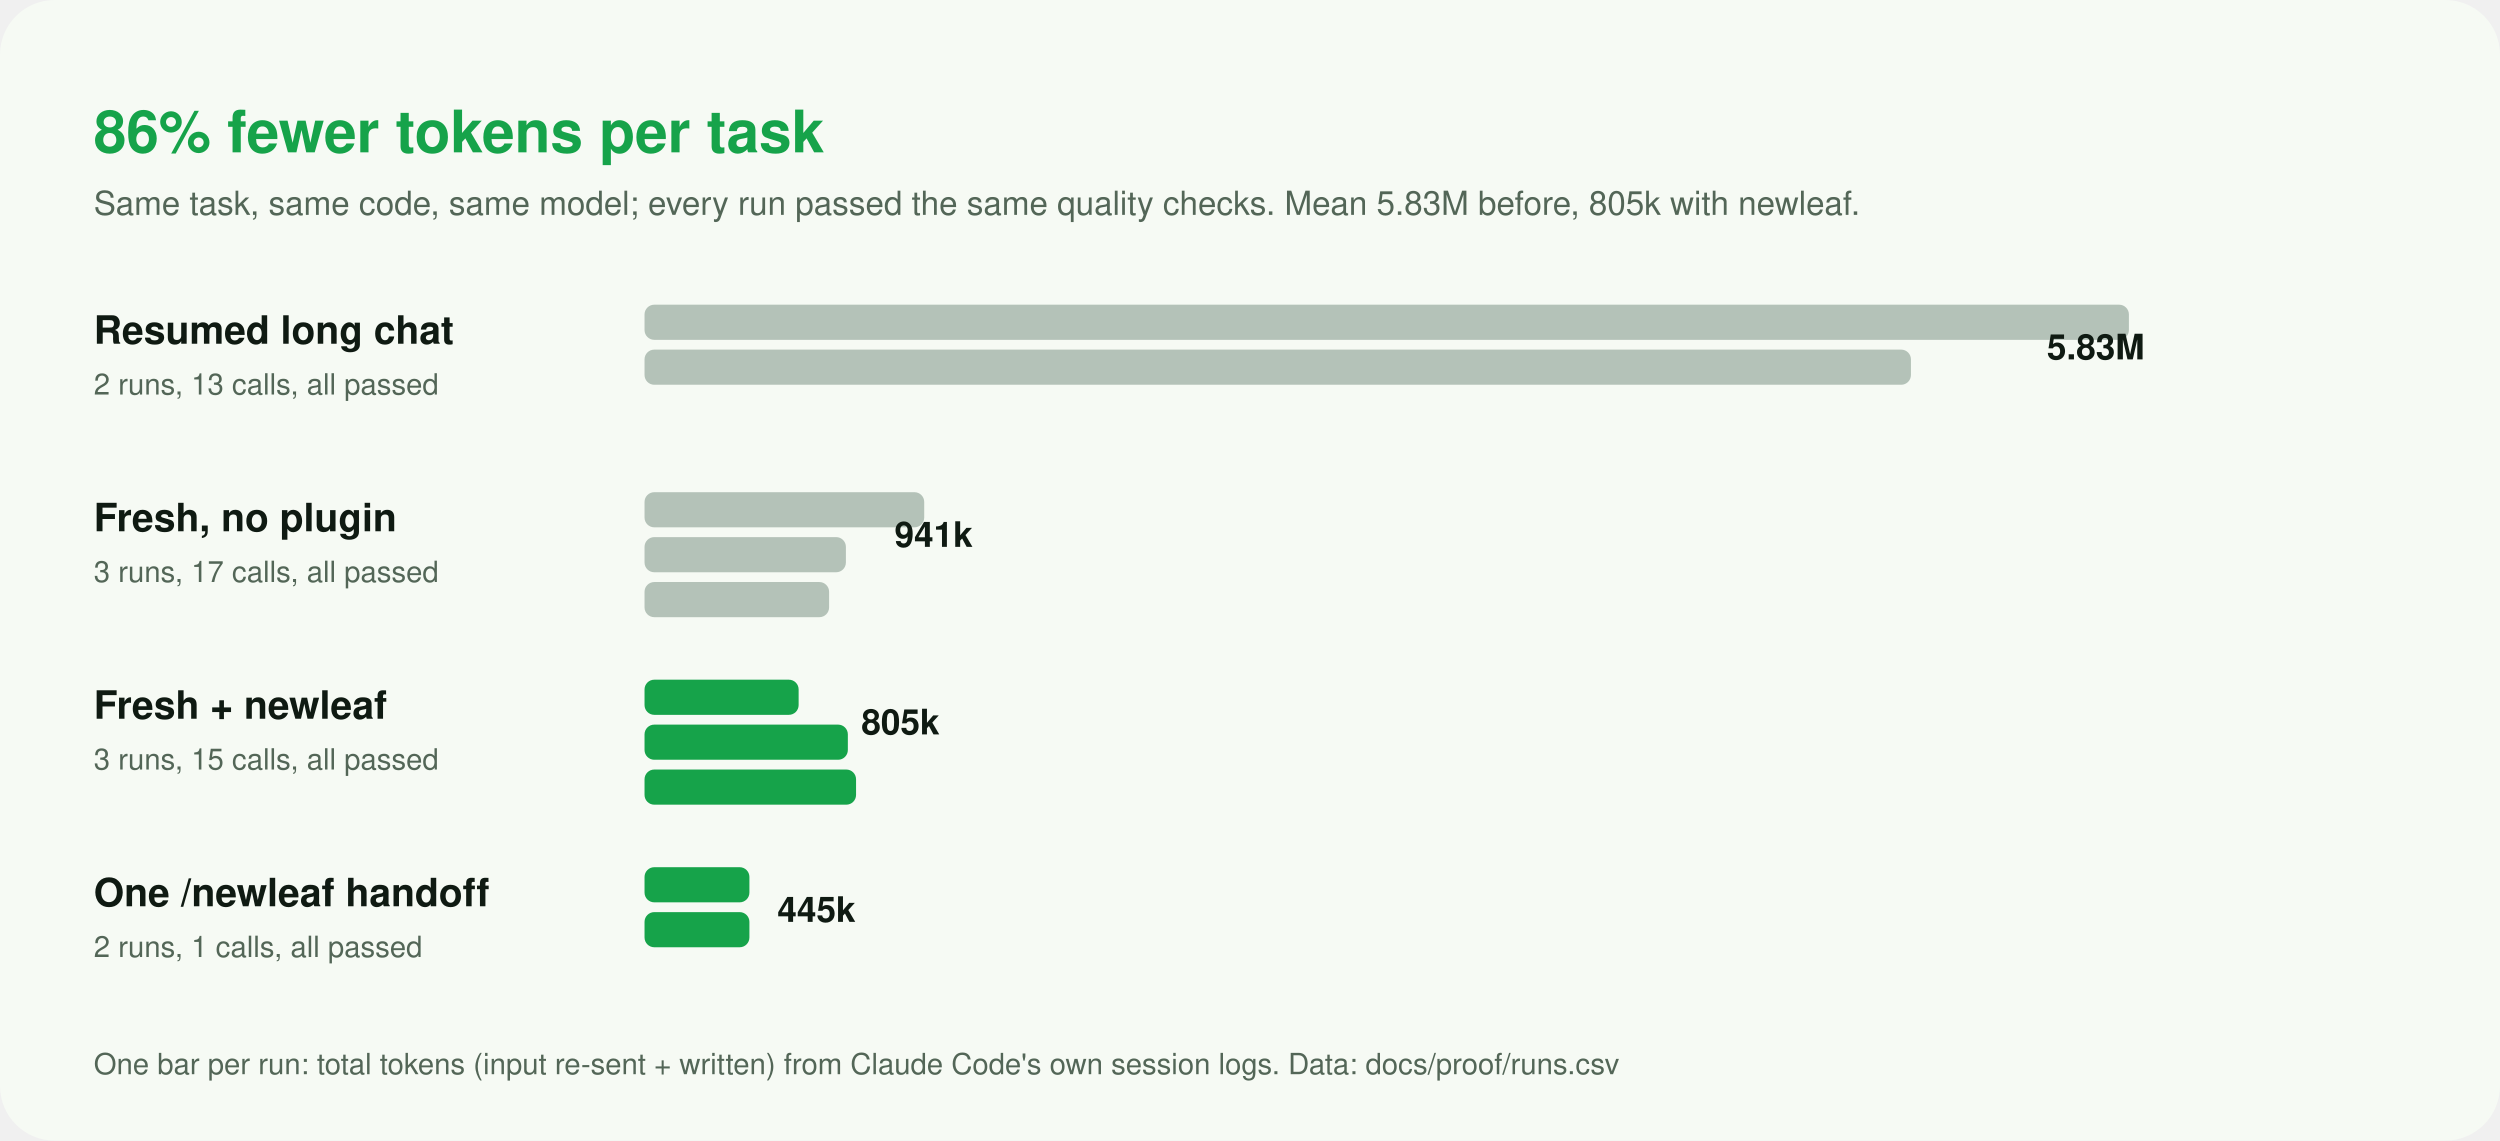
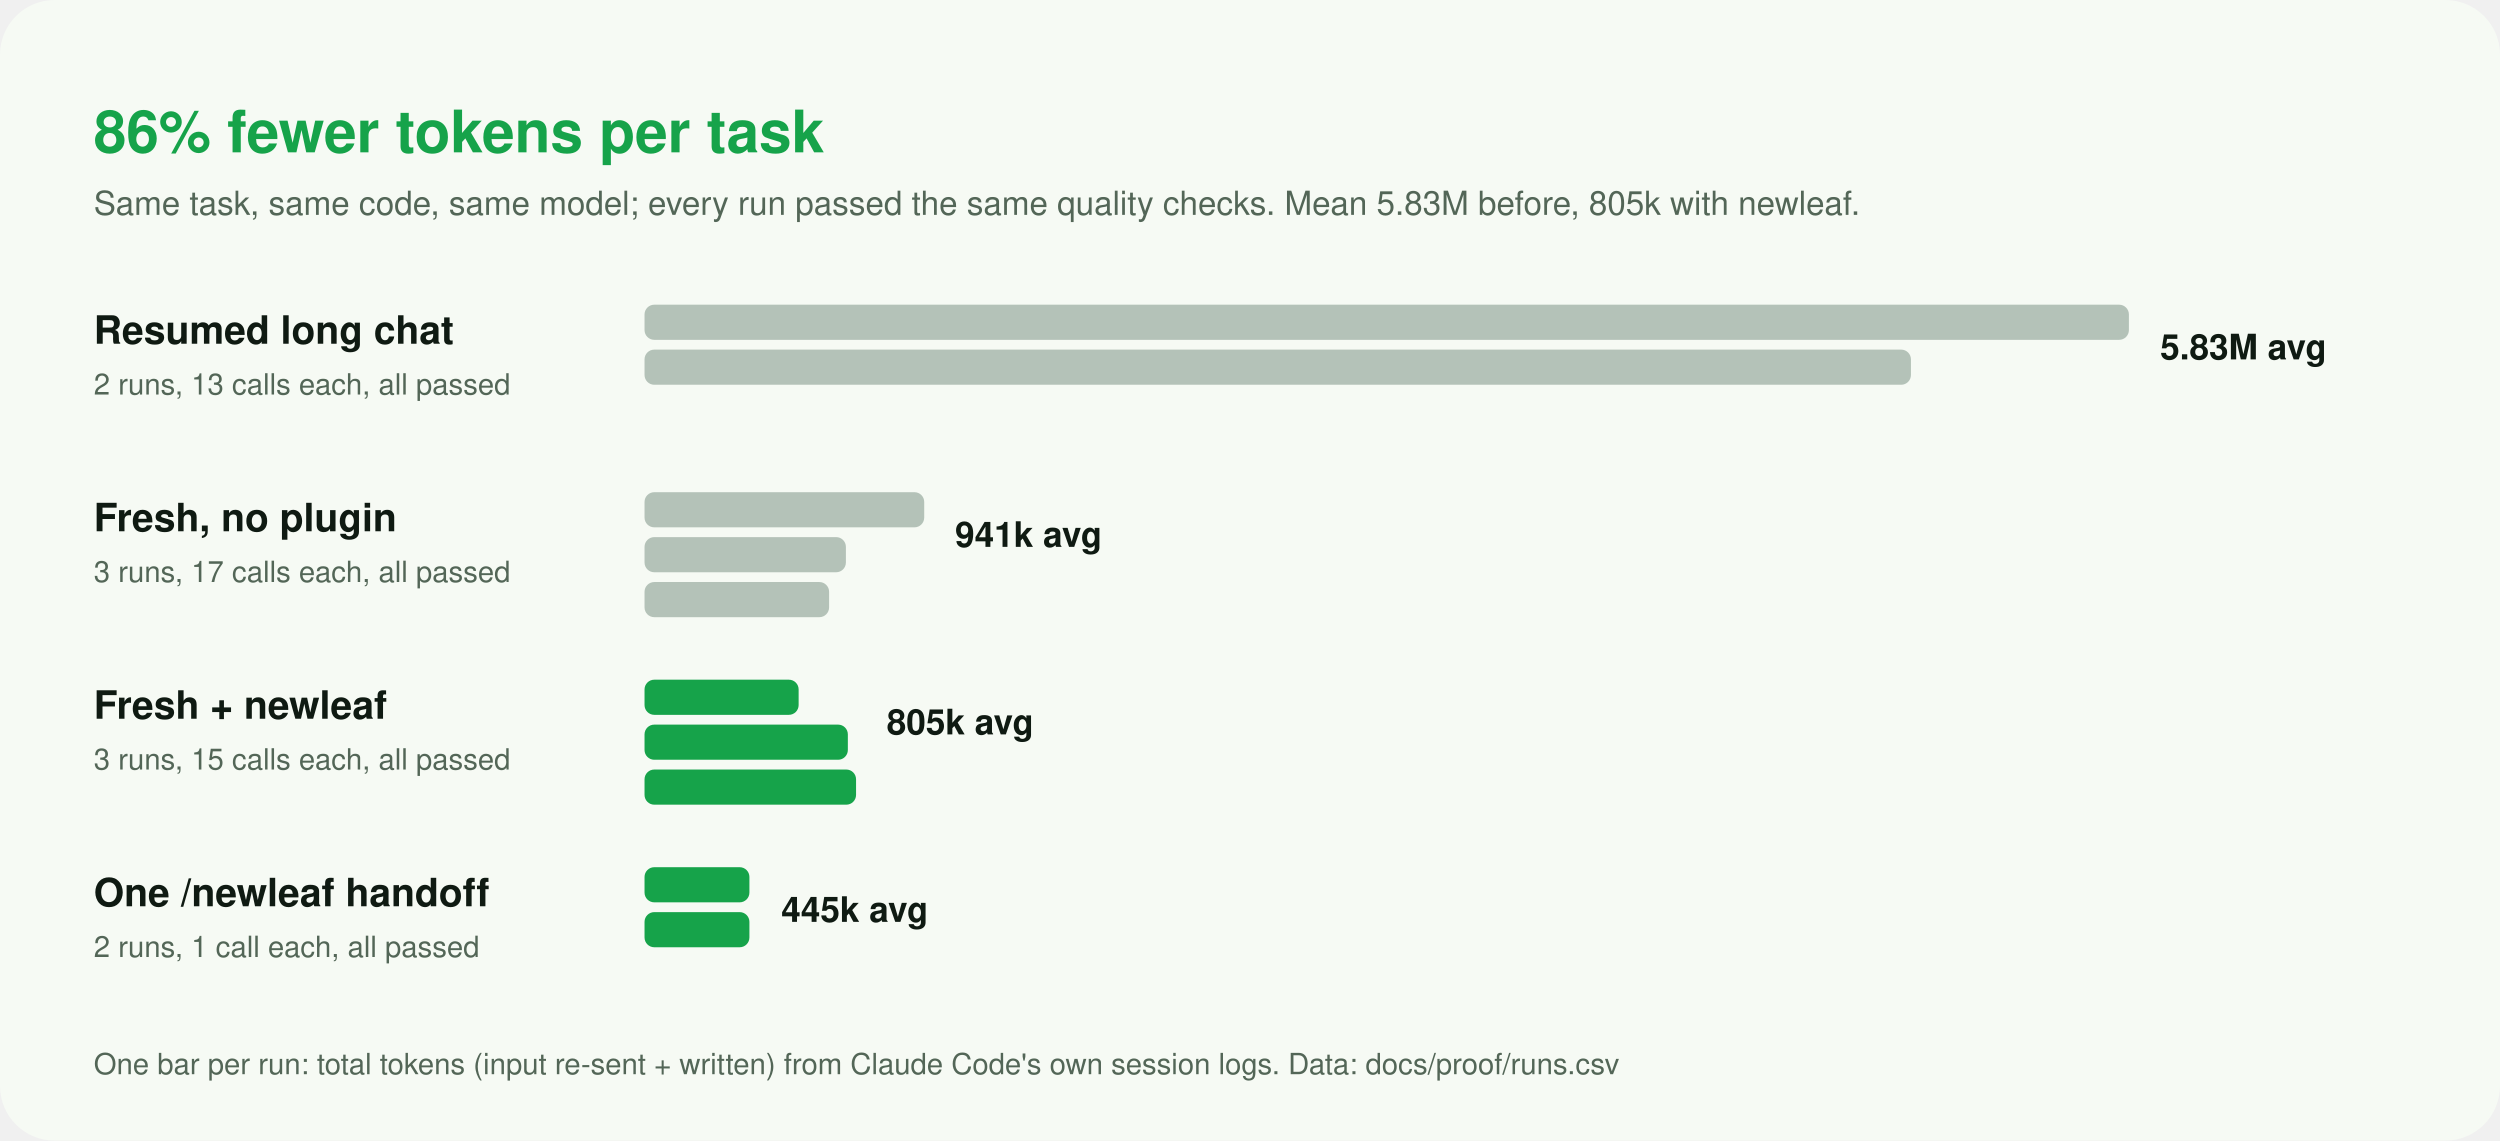
<svg xmlns="http://www.w3.org/2000/svg" viewBox="0 0 1280 584" width="1280" height="584" role="img" aria-labelledby="t d">
  <style>
    .bg { fill: #F6FAF4; } .card { fill: #FFFFFF; stroke: #DCE8DD; stroke-width: 1.5; }
    .ink { fill: #0F1A12; } .muted { fill: #536657; } .accent { fill: #16A34A; } .old { fill: #B4C2B8; }
    .grid { stroke: #E3ECE4; stroke-width: 1; } .tick { fill: #7C8E80; }
    text { font-family: -apple-system, BlinkMacSystemFont, "Segoe UI", Helvetica, Arial, sans-serif; }
    @media (prefers-color-scheme: dark) {
      .bg { fill: #0B110D; } .card { fill: #111A14; stroke: #223326; }
      .ink { fill: #ECF7EF; } .muted { fill: #94A89A; } .accent { fill: #4ADE80; } .old { fill: #4A5E50; }
      .grid { stroke: #1D2B21; } .tick { fill: #6F8475; }
    }
  </style>
  <rect class="bg" width="1280" height="584" rx="28" />
  <text x="48" y="78" font-size="30" font-weight="800" class="accent">86% fewer tokens per task</text>
  <text x="48" y="110" font-size="17" class="muted">Same task, same code, same model; every run passed the same quality checks. Mean 5.83M before, 805k with newleaf.</text>
  <text x="48" y="176" font-size="20" font-weight="700" class="ink">Resumed long chat</text>
-   <text x="48" y="202" font-size="15" class="muted">2 runs, 13 calls, all passed</text>
+   <text x="48" y="202" font-size="15" class="muted">2 runs, 13 calls each, all passed</text>
  <rect class="old" x="330" y="156.0" width="760.0" height="18.0" rx="5" />
  <rect class="old" x="330" y="179.0" width="648.4" height="18.0" rx="5" />
-   <text x="1048" y="184" font-size="18" font-weight="700" class="ink">5.83M</text>
+   <text x="1106" y="184" font-size="18" font-weight="700" class="ink">5.83M avg</text>
  <text x="48" y="272" font-size="20" font-weight="700" class="ink">Fresh, no plugin</text>
-   <text x="48" y="298" font-size="15" class="muted">3 runs, 17 calls, all passed</text>
+   <text x="48" y="298" font-size="15" class="muted">3 runs, 17 calls each, all passed</text>
  <rect class="old" x="330" y="252.0" width="143.2" height="18.0" rx="5" />
  <rect class="old" x="330" y="275.0" width="103.1" height="18.0" rx="5" />
  <rect class="old" x="330" y="298.0" width="94.5" height="18.0" rx="5" />
-   <text x="458" y="280" font-size="18" font-weight="700" class="ink">941k</text>
+   <text x="489" y="280" font-size="18" font-weight="700" class="ink">941k avg</text>
  <text x="48" y="368" font-size="20" font-weight="700" class="ink">Fresh + newleaf</text>
-   <text x="48" y="394" font-size="15" class="muted">3 runs, 15 calls, all passed</text>
+   <text x="48" y="394" font-size="15" class="muted">3 runs, 15 calls each, all passed</text>
  <rect class="accent" x="330" y="348.0" width="78.9" height="18.0" rx="5" />
  <rect class="accent" x="330" y="371.0" width="104.1" height="18.0" rx="5" />
  <rect class="accent" x="330" y="394.0" width="108.3" height="18.0" rx="5" />
-   <text x="441" y="376" font-size="18" font-weight="700" class="ink">805k</text>
+   <text x="454" y="376" font-size="18" font-weight="700" class="ink">805k avg</text>
  <text x="48" y="464" font-size="20" font-weight="700" class="ink">One /newleaf handoff</text>
-   <text x="48" y="490" font-size="15" class="muted">2 runs, 1 calls, all passed</text>
+   <text x="48" y="490" font-size="15" class="muted">2 runs, 1 call each, all passed</text>
  <rect class="accent" x="330" y="444.0" width="53.7" height="18.0" rx="5" />
  <rect class="accent" x="330" y="467.0" width="53.7" height="18.0" rx="5" />
-   <text x="398" y="472" font-size="18" font-weight="700" class="ink">445k</text>
+   <text x="400" y="472" font-size="18" font-weight="700" class="ink">445k avg</text>
  <text x="48" y="550" font-size="15" class="muted">One bar per run: total tokens (input re-sent + written) from Claude Code's own session logs. Data: docs/proof/runs.csv</text>
</svg>
